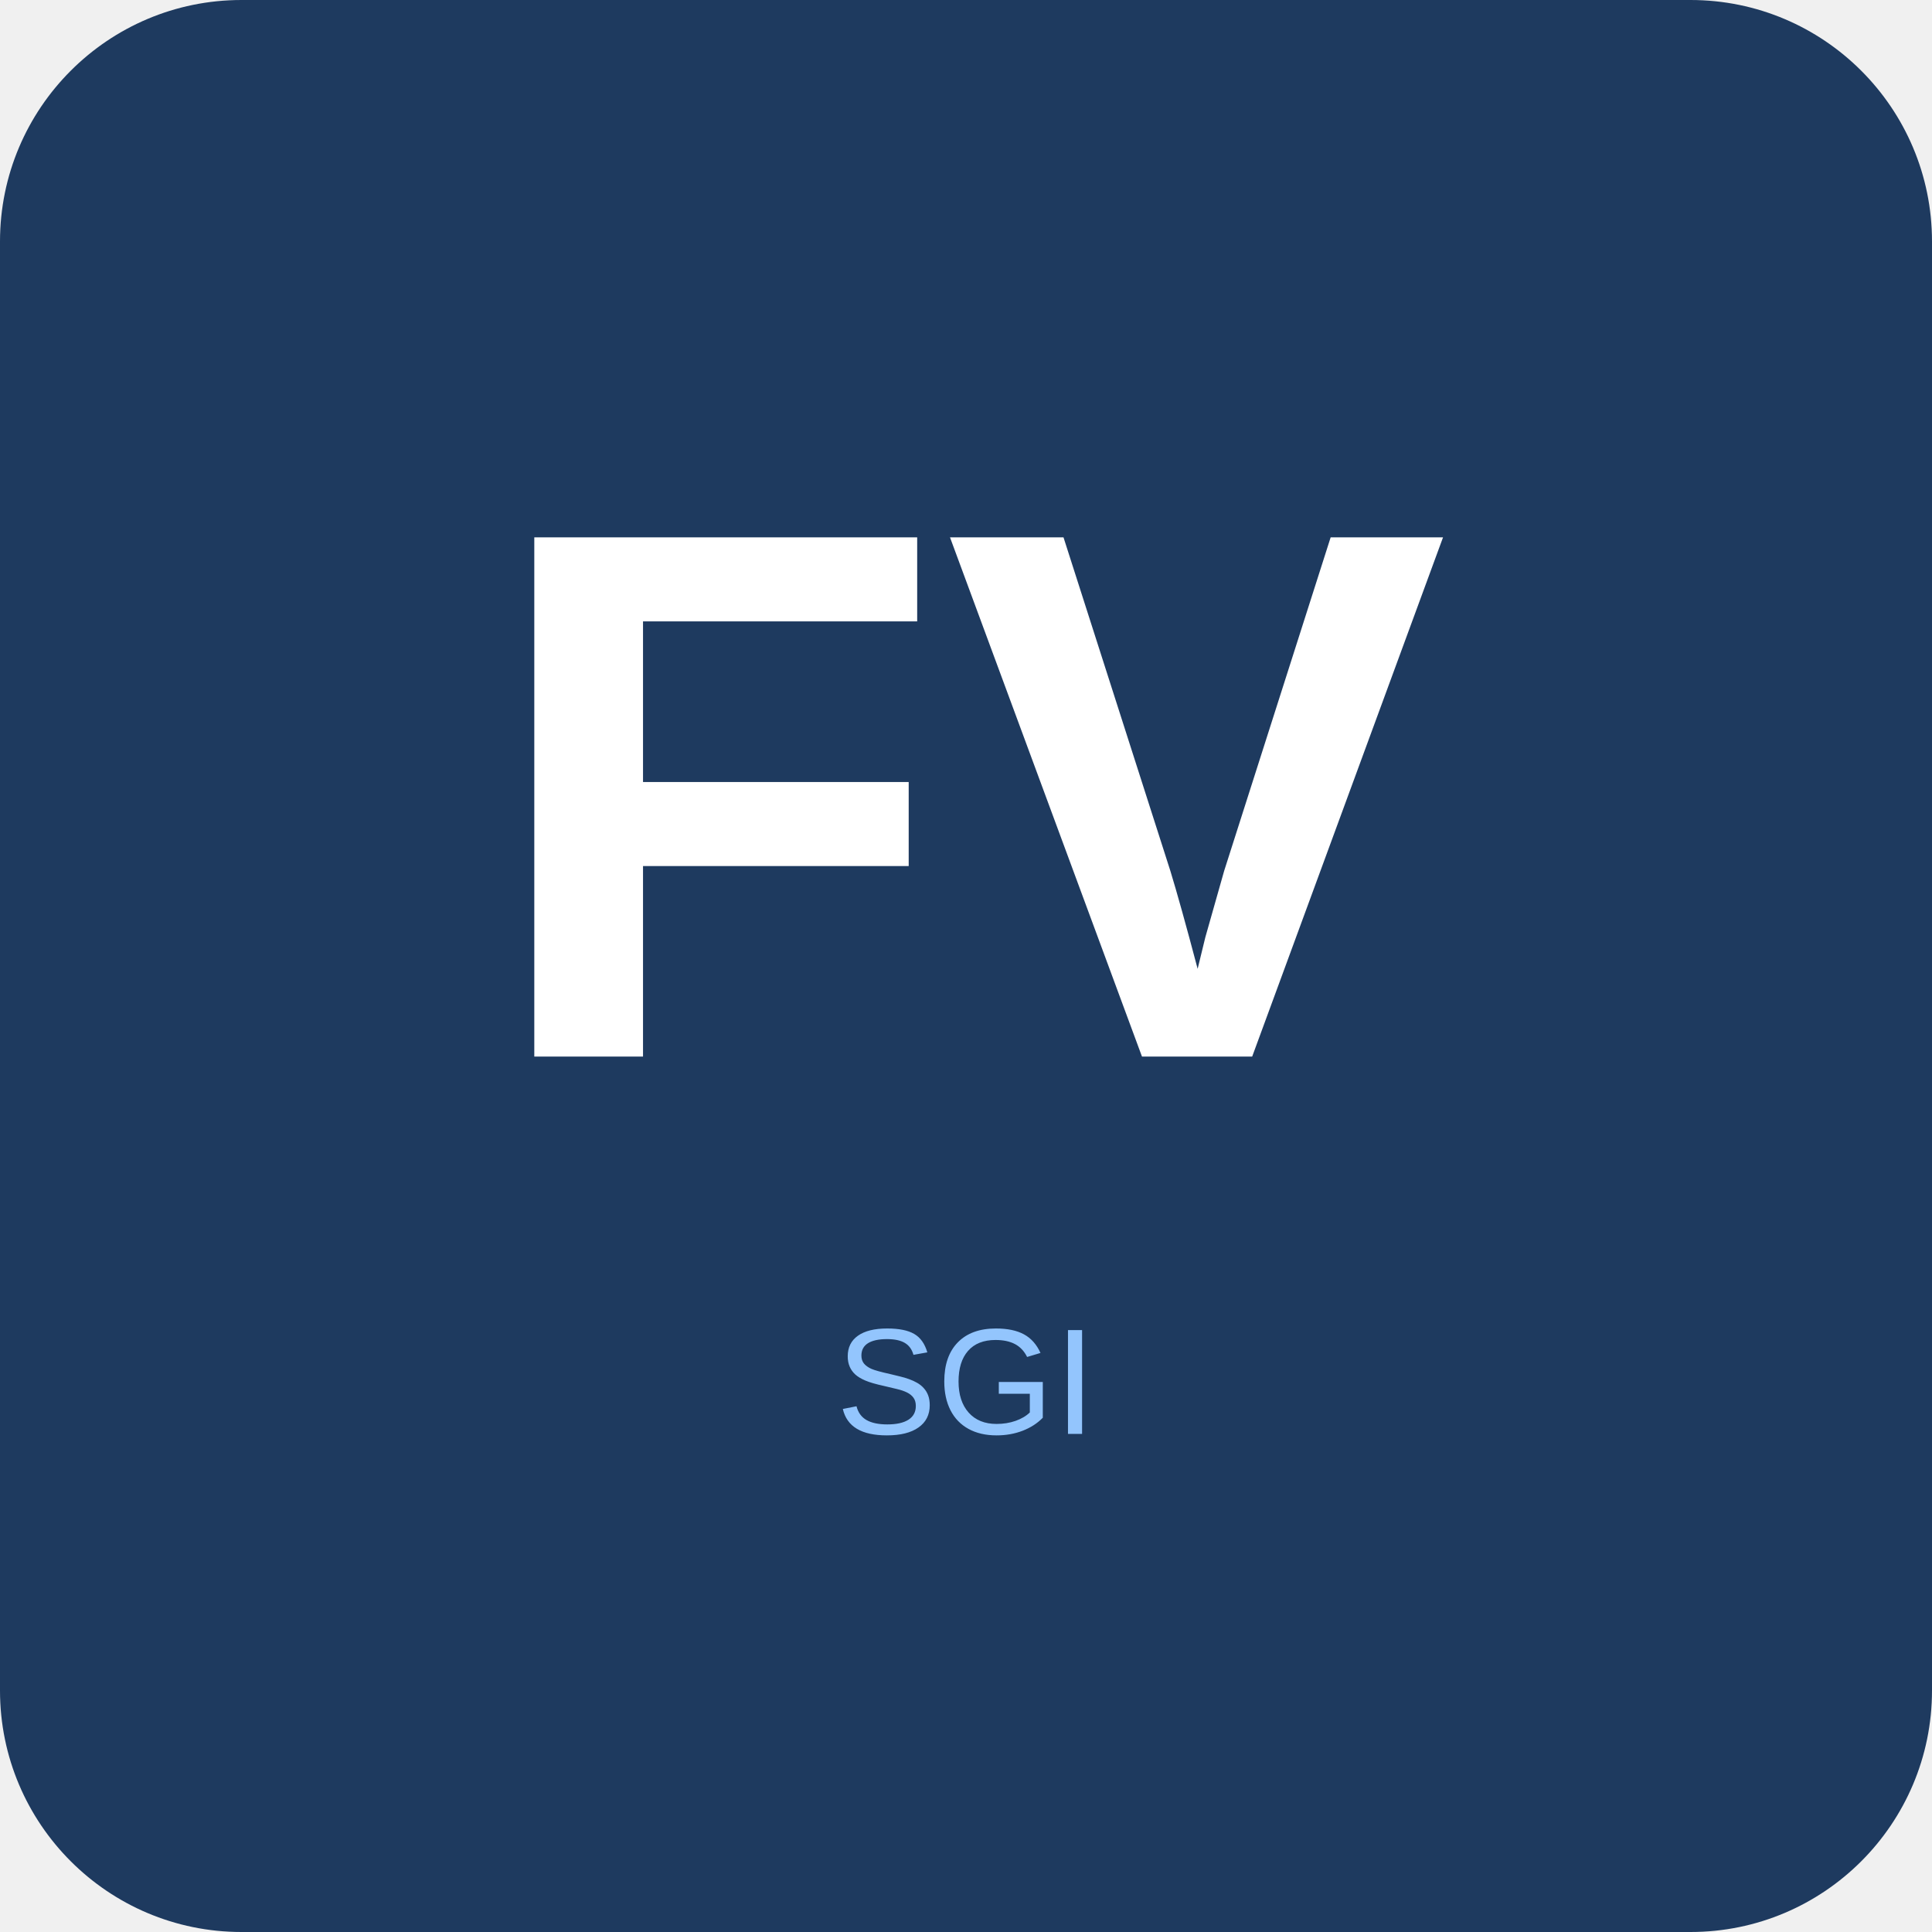
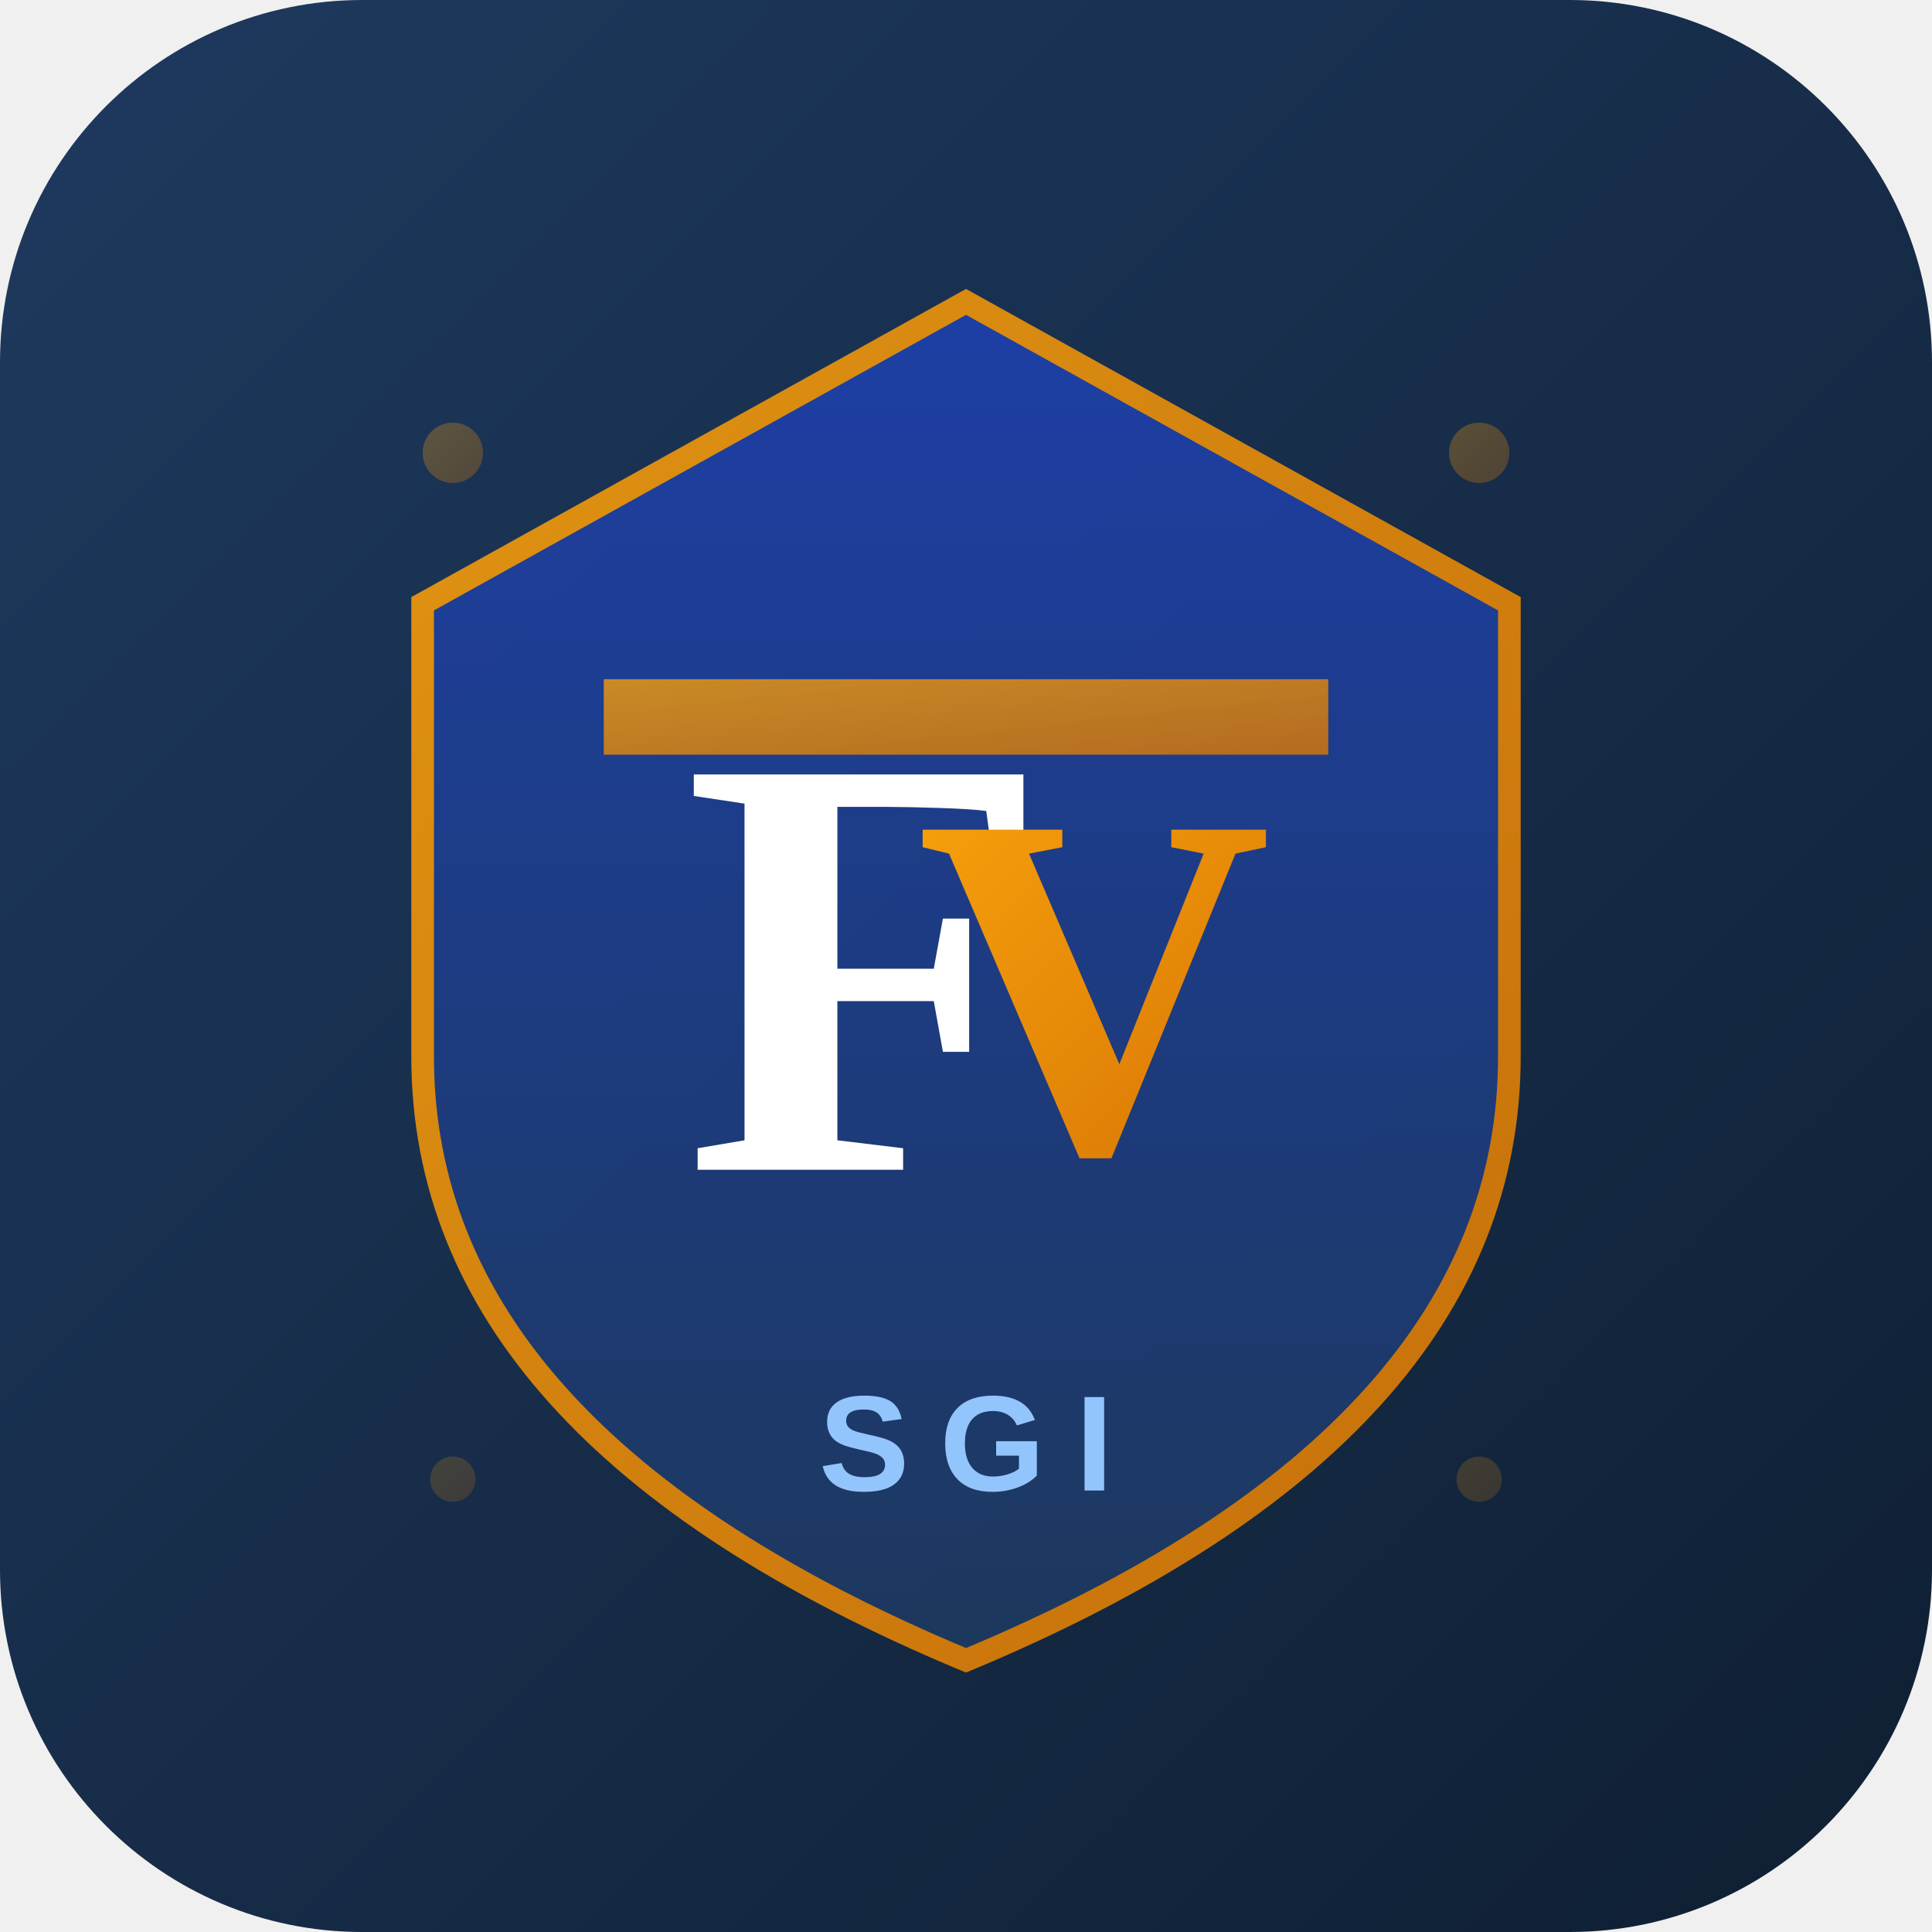
<svg xmlns="http://www.w3.org/2000/svg" width="512" height="512" viewBox="0 0 512 512">
-   <rect width="512" height="512" rx="64" fill="#1e3a5f" />
-   <text x="256" y="280" text-anchor="middle" font-family="Arial, sans-serif" font-size="200" font-weight="bold" fill="#ffffff">FV</text>
-   <text x="256" y="380" text-anchor="middle" font-family="Arial, sans-serif" font-size="40" fill="#93c5fd">SGI</text>
+   <defs>
+     <linearGradient id="bg" x1="0" y1="0" x2="1" y2="1">
+       <stop offset="0%" stop-color="#1e3a5f" />
+       <stop offset="100%" stop-color="#0f1f33" />
+     </linearGradient>
+     <linearGradient id="gold" x1="0" y1="0" x2="1" y2="1">
+       <stop offset="0%" stop-color="#f59e0b" />
+       <stop offset="100%" stop-color="#d97706" />
+     </linearGradient>
+     <linearGradient id="shield" x1="0.5" y1="0" x2="0.5" y2="1">
+       <stop offset="0%" stop-color="#1e40af" />
+       <stop offset="100%" stop-color="#1e3a5f" />
+     </linearGradient>
+   </defs>
+   <rect width="512" height="512" rx="96" fill="url(#bg)" />
+   <path d="M256 80 L400 160 L400 280 Q400 380 256 440 Q112 380 112 280 L112 160 Z" fill="url(#shield)" stroke="url(#gold)" stroke-width="6" opacity="0.9" />
+   <path d="M160 180 L352 180 L352 200 L160 200 Z" fill="url(#gold)" opacity="0.8" />
+   <text x="230" y="310" text-anchor="middle" font-family="Georgia, 'Times New Roman', serif" font-size="160" font-weight="bold" fill="#ffffff" letter-spacing="-5">F</text>
+   <text x="290" y="310" text-anchor="middle" font-family="Georgia, 'Times New Roman', serif" font-size="130" font-weight="bold" fill="url(#gold)" letter-spacing="-5" transform="translate(0, -5)">V</text>
+   <line x1="170" y1="340" x2="342" y2="340" stroke="url(#gold)" stroke-width="2" opacity="0.5" />
+   <text x="256" y="395" text-anchor="middle" font-family="Arial, sans-serif" font-size="36" font-weight="bold" fill="#93c5fd" letter-spacing="8">SGI</text>
+   <circle cx="120" cy="120" r="8" fill="url(#gold)" opacity="0.3" />
+   <circle cx="392" cy="120" r="8" fill="url(#gold)" opacity="0.3" />
+   <circle cx="120" cy="392" r="6" fill="url(#gold)" opacity="0.2" />
+   <circle cx="392" cy="392" r="6" fill="url(#gold)" opacity="0.2" />
</svg>
